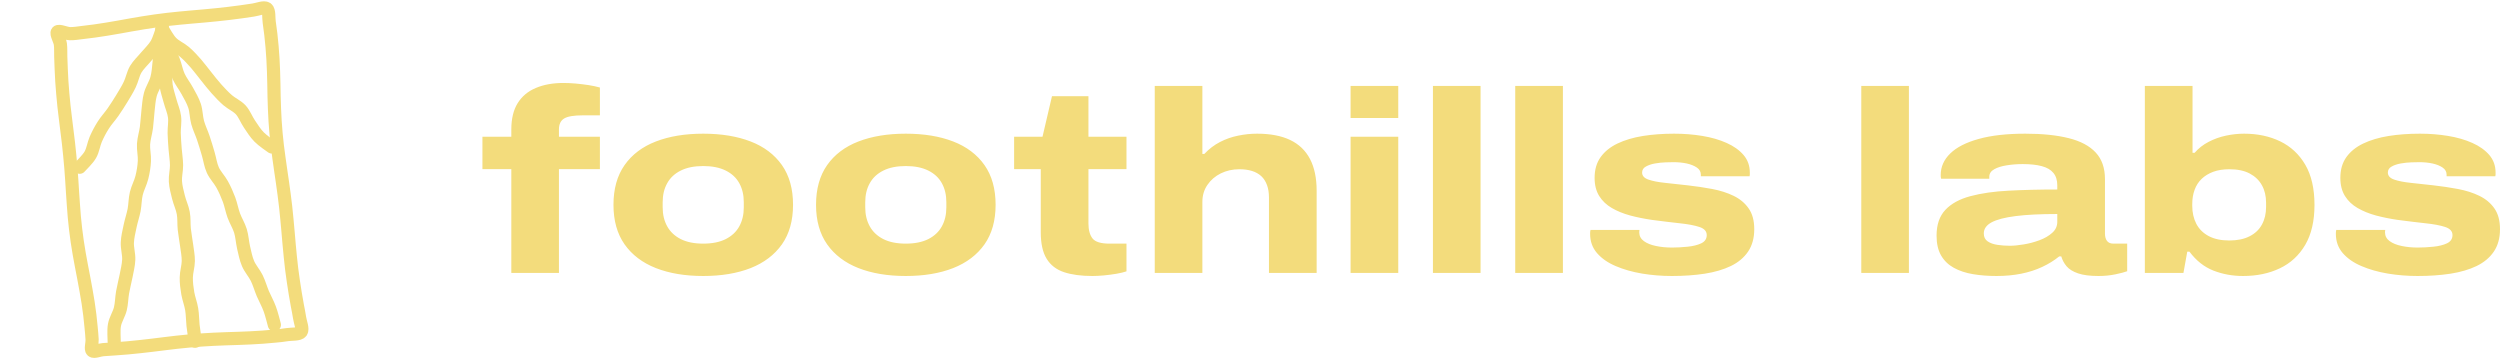
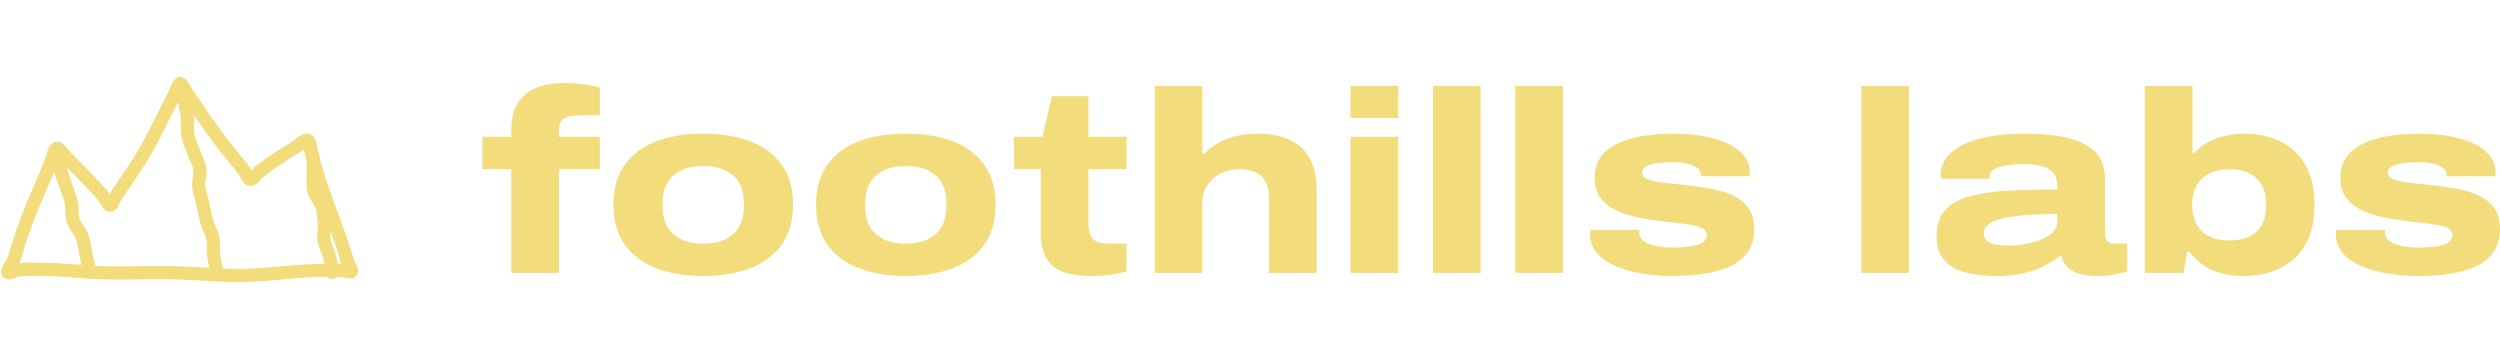
<svg xmlns="http://www.w3.org/2000/svg" viewBox="0 0 445.66 64" width="445.66" height="64" role="img" aria-label="Foothills Labs">
  <g transform="translate(0 0)">
    <g fill="none" stroke="#F3DC7C" stroke-width="2.35" stroke-linecap="round" stroke-linejoin="round">
-       <path d="M 10.23 5.69 C 10.52 5.38 11.73 5.98 12.47 6 C 13.21 6.02 13.93 5.88 14.66 5.8 C 15.38 5.72 16.11 5.63 16.84 5.53 C 17.56 5.43 18.28 5.32 19.01 5.2 C 19.73 5.08 20.45 4.95 21.18 4.83 C 21.9 4.7 22.62 4.57 23.34 4.44 C 24.06 4.32 24.79 4.19 25.51 4.07 C 26.23 3.96 26.96 3.85 27.68 3.74 C 28.41 3.64 29.13 3.55 29.86 3.46 C 30.59 3.38 31.32 3.3 32.04 3.23 C 32.77 3.16 33.5 3.09 34.23 3.03 C 34.96 2.96 35.69 2.9 36.42 2.84 C 37.15 2.77 37.87 2.7 38.6 2.63 C 39.33 2.55 40.06 2.47 40.78 2.39 C 41.51 2.3 42.24 2.21 42.96 2.11 C 43.69 2.01 44.37 1.89 45.14 1.79 C 45.9 1.69 47.08 1.18 47.55 1.53 C 48.03 1.89 47.87 3.18 47.99 3.94 C 48.11 4.71 48.19 5.4 48.28 6.13 C 48.36 6.86 48.44 7.6 48.5 8.33 C 48.57 9.06 48.62 9.8 48.66 10.53 C 48.71 11.27 48.74 12.01 48.76 12.74 C 48.79 13.48 48.8 14.22 48.82 14.96 C 48.84 15.69 48.85 16.43 48.86 17.17 C 48.88 17.91 48.9 18.65 48.93 19.38 C 48.96 20.12 48.99 20.86 49.04 21.59 C 49.08 22.33 49.14 23.06 49.21 23.8 C 49.27 24.53 49.35 25.26 49.44 25.99 C 49.53 26.72 49.63 27.45 49.73 28.18 C 49.83 28.91 49.94 29.64 50.04 30.37 C 50.15 31.1 50.26 31.83 50.36 32.56 C 50.47 33.28 50.57 34.01 50.66 34.74 C 50.76 35.47 50.85 36.2 50.93 36.94 C 51.01 37.67 51.08 38.4 51.15 39.13 C 51.22 39.87 51.29 40.6 51.35 41.33 C 51.42 42.06 51.47 42.8 51.54 43.53 C 51.61 44.27 51.67 45 51.75 45.73 C 51.82 46.46 51.9 47.19 51.99 47.92 C 52.08 48.66 52.18 49.39 52.29 50.11 C 52.39 50.84 52.51 51.57 52.63 52.3 C 52.75 53.03 52.89 53.75 53.01 54.48 C 53.14 55.2 53.3 55.88 53.41 56.66 C 53.52 57.44 54.05 58.66 53.69 59.16 C 53.32 59.66 51.99 59.53 51.22 59.65 C 50.44 59.78 49.77 59.84 49.04 59.91 C 48.31 59.99 47.58 60.05 46.85 60.1 C 46.12 60.16 45.39 60.19 44.66 60.23 C 43.93 60.27 43.19 60.29 42.46 60.32 C 41.73 60.34 40.99 60.36 40.26 60.39 C 39.53 60.42 38.79 60.44 38.06 60.48 C 37.33 60.52 36.6 60.56 35.87 60.61 C 35.14 60.66 34.41 60.72 33.68 60.79 C 32.95 60.85 32.22 60.93 31.5 61.01 C 30.77 61.09 30.04 61.18 29.32 61.27 C 28.59 61.36 27.86 61.45 27.14 61.54 C 26.41 61.62 25.68 61.71 24.96 61.79 C 24.23 61.86 23.5 61.94 22.77 62.01 C 22.04 62.07 21.31 62.13 20.58 62.18 C 19.85 62.24 19.08 62.27 18.39 62.33 C 17.7 62.38 16.77 62.82 16.44 62.53 C 16.11 62.23 16.45 61.24 16.42 60.54 C 16.39 59.85 16.31 59.08 16.24 58.34 C 16.17 57.61 16.1 56.88 16.01 56.15 C 15.92 55.42 15.82 54.69 15.71 53.96 C 15.6 53.23 15.47 52.5 15.34 51.78 C 15.22 51.05 15.08 50.33 14.94 49.6 C 14.8 48.87 14.66 48.15 14.52 47.42 C 14.39 46.7 14.25 45.97 14.12 45.24 C 14 44.52 13.88 43.79 13.77 43.06 C 13.66 42.33 13.57 41.6 13.48 40.87 C 13.39 40.14 13.32 39.41 13.25 38.68 C 13.19 37.94 13.13 37.21 13.08 36.47 C 13.02 35.74 12.98 35 12.93 34.27 C 12.88 33.53 12.84 32.8 12.79 32.06 C 12.74 31.33 12.69 30.59 12.63 29.86 C 12.57 29.13 12.5 28.39 12.43 27.66 C 12.36 26.93 12.28 26.2 12.2 25.47 C 12.11 24.73 12.02 24 11.93 23.27 C 11.84 22.54 11.75 21.81 11.66 21.08 C 11.57 20.35 11.48 19.62 11.4 18.89 C 11.33 18.16 11.25 17.42 11.19 16.69 C 11.12 15.96 11.07 15.22 11.02 14.49 C 10.97 13.75 10.94 13.02 10.91 12.28 C 10.87 11.54 10.85 10.81 10.83 10.07 C 10.8 9.33 10.86 8.59 10.76 7.85 C 10.66 7.13 9.95 6 10.23 5.69 Z" />
-       <path d="M 28.79 3.74 C 28.82 4.22 28.95 5.65 29.01 6.6 C 29.06 7.56 29.03 8.52 29.12 9.48 C 29.2 10.43 29.45 11.37 29.54 12.32 C 29.62 13.27 29.48 14.25 29.61 15.2 C 29.74 16.15 30.07 17.07 30.32 18.01 C 30.57 18.95 30.99 19.86 31.11 20.81 C 31.24 21.76 31.03 22.75 31.05 23.71 C 31.07 24.67 31.15 25.62 31.22 26.57 C 31.29 27.53 31.46 28.47 31.47 29.44 C 31.48 30.4 31.21 31.39 31.27 32.34 C 31.33 33.3 31.59 34.23 31.82 35.17 C 32.05 36.11 32.5 37.02 32.67 37.97 C 32.85 38.91 32.75 39.88 32.85 40.83 C 32.95 41.79 33.14 42.73 33.26 43.68 C 33.38 44.63 33.58 45.57 33.57 46.53 C 33.56 47.49 33.22 48.49 33.21 49.46 C 33.19 50.42 33.32 51.37 33.48 52.31 C 33.65 53.26 34.02 54.18 34.17 55.13 C 34.33 56.07 34.31 57.04 34.41 57.99 C 34.52 58.94 34.73 60.36 34.79 60.83" />
-       <path d="M 28.94 5.17 C 28.76 5.62 28.37 7.06 27.89 7.88 C 27.4 8.71 26.66 9.38 26.04 10.12 C 25.42 10.87 24.68 11.54 24.19 12.36 C 23.71 13.19 23.55 14.21 23.13 15.07 C 22.72 15.94 22.2 16.75 21.71 17.57 C 21.21 18.39 20.7 19.19 20.15 19.98 C 19.6 20.77 18.93 21.48 18.42 22.29 C 17.9 23.1 17.46 23.94 17.07 24.83 C 16.69 25.71 16.58 26.76 16.1 27.59 C 15.63 28.42 14.52 29.44 14.21 29.81" />
-       <path d="M 28.94 5.17 C 29.21 5.57 29.89 6.89 30.56 7.58 C 31.23 8.27 32.21 8.66 32.94 9.29 C 33.67 9.92 34.31 10.63 34.94 11.34 C 35.57 12.06 36.13 12.85 36.74 13.59 C 37.34 14.34 37.92 15.1 38.56 15.81 C 39.2 16.53 39.86 17.23 40.58 17.86 C 41.31 18.49 42.28 18.89 42.93 19.6 C 43.57 20.31 43.91 21.29 44.46 22.1 C 45 22.9 45.51 23.73 46.18 24.41 C 46.85 25.1 48.08 25.91 48.47 26.2" />
-       <path d="M 28.94 5.17 C 28.87 5.66 28.65 7.13 28.56 8.11 C 28.46 9.1 28.47 10.1 28.37 11.09 C 28.27 12.07 28.21 13.06 27.95 14.02 C 27.69 14.99 27.06 15.89 26.8 16.85 C 26.54 17.81 26.5 18.81 26.38 19.79 C 26.27 20.77 26.23 21.77 26.1 22.75 C 25.97 23.73 25.65 24.68 25.59 25.67 C 25.53 26.67 25.79 27.71 25.74 28.7 C 25.69 29.69 25.53 30.67 25.29 31.63 C 25.05 32.6 24.53 33.52 24.3 34.49 C 24.07 35.45 24.09 36.45 23.91 37.43 C 23.72 38.4 23.39 39.35 23.19 40.32 C 22.99 41.29 22.74 42.25 22.7 43.25 C 22.66 44.24 22.99 45.3 22.95 46.29 C 22.91 47.28 22.65 48.25 22.47 49.22 C 22.28 50.19 22.02 51.15 21.85 52.13 C 21.68 53.1 21.69 54.1 21.45 55.07 C 21.21 56.03 20.59 56.94 20.41 57.91 C 20.22 58.88 20.37 60.41 20.36 60.91" />
-       <path d="M 28.94 5.17 C 29.06 5.65 29.33 7.13 29.66 8.07 C 29.99 9 30.55 9.85 30.91 10.77 C 31.27 11.69 31.42 12.69 31.83 13.59 C 32.24 14.5 32.9 15.31 33.37 16.18 C 33.85 17.06 34.37 17.92 34.68 18.86 C 34.99 19.8 34.97 20.87 35.23 21.83 C 35.49 22.79 35.94 23.67 36.25 24.61 C 36.57 25.55 36.85 26.51 37.13 27.46 C 37.41 28.41 37.53 29.42 37.94 30.32 C 38.35 31.23 39.12 31.99 39.6 32.87 C 40.08 33.74 40.48 34.65 40.83 35.58 C 41.17 36.5 41.34 37.5 41.68 38.43 C 42.02 39.36 42.57 40.21 42.86 41.15 C 43.15 42.1 43.2 43.14 43.42 44.12 C 43.65 45.09 43.83 46.08 44.22 46.99 C 44.61 47.9 45.33 48.68 45.77 49.57 C 46.21 50.47 46.47 51.43 46.85 52.34 C 47.24 53.25 47.74 54.12 48.08 55.05 C 48.43 55.98 48.77 57.43 48.91 57.91" />
+       <path d="M 1.37 48.57 C 1.17 48.3 2.11 47.17 2.4 46.44 C 2.69 45.7 2.87 44.92 3.11 44.17 C 3.35 43.42 3.59 42.66 3.84 41.92 C 4.1 41.17 4.36 40.43 4.64 39.69 C 4.91 38.95 5.19 38.21 5.49 37.48 C 5.78 36.75 6.09 36.02 6.39 35.29 C 6.7 34.57 7.01 33.84 7.32 33.12 C 7.63 32.39 7.94 31.67 8.25 30.94 C 8.55 30.21 8.83 29.5 9.15 28.75 C 9.46 28 9.66 26.55 10.12 26.45 C 10.58 26.35 11.33 27.6 11.9 28.16 C 12.47 28.72 13 29.26 13.55 29.82 C 14.1 30.37 14.65 30.92 15.19 31.48 C 15.73 32.03 16.27 32.59 16.79 33.16 C 17.32 33.74 17.88 34.33 18.35 34.9 C 18.83 35.47 19.25 36.62 19.64 36.6 C 20.04 36.59 20.33 35.43 20.73 34.82 C 21.13 34.21 21.6 33.55 22.04 32.92 C 22.47 32.29 22.91 31.66 23.34 31.02 C 23.76 30.38 24.18 29.74 24.59 29.09 C 25 28.45 25.4 27.79 25.79 27.13 C 26.17 26.47 26.55 25.8 26.91 25.13 C 27.27 24.46 27.63 23.78 27.97 23.09 C 28.32 22.41 28.66 21.72 29 21.04 C 29.34 20.35 29.68 19.66 30.02 18.98 C 30.36 18.29 30.71 17.61 31.06 16.93 C 31.41 16.26 31.72 14.94 32.12 14.92 C 32.52 14.91 33.03 16.21 33.48 16.86 C 33.94 17.51 34.39 18.17 34.84 18.83 C 35.3 19.48 35.74 20.14 36.2 20.8 C 36.65 21.45 37.11 22.11 37.57 22.76 C 38.04 23.4 38.51 24.05 38.99 24.69 C 39.46 25.32 39.95 25.96 40.44 26.59 C 40.94 27.22 41.44 27.84 41.94 28.46 C 42.44 29.08 43 29.73 43.45 30.32 C 43.9 30.91 44.16 31.96 44.63 32 C 45.1 32.04 45.67 31.03 46.29 30.54 C 46.91 30.06 47.64 29.55 48.33 29.07 C 49.02 28.59 49.72 28.12 50.43 27.67 C 51.13 27.21 51.82 26.77 52.56 26.32 C 53.3 25.87 54.36 24.82 54.85 24.98 C 55.35 25.14 55.32 26.53 55.53 27.28 C 55.74 28.02 55.91 28.73 56.12 29.46 C 56.32 30.18 56.53 30.9 56.76 31.62 C 56.98 32.33 57.22 33.05 57.46 33.76 C 57.71 34.47 57.96 35.17 58.22 35.88 C 58.48 36.58 58.75 37.29 59.01 37.99 C 59.27 38.69 59.53 39.4 59.79 40.1 C 60.04 40.81 60.3 41.52 60.54 42.23 C 60.78 42.94 61.02 43.65 61.25 44.36 C 61.48 45.08 61.7 45.84 61.92 46.51 C 62.15 47.19 62.83 48.12 62.62 48.4 C 62.41 48.68 61.36 48.23 60.67 48.19 C 59.98 48.16 59.21 48.16 58.48 48.17 C 57.74 48.17 57.01 48.18 56.28 48.21 C 55.55 48.23 54.81 48.27 54.08 48.32 C 53.35 48.36 52.62 48.43 51.89 48.49 C 51.15 48.55 50.42 48.62 49.69 48.69 C 48.96 48.75 48.23 48.82 47.49 48.88 C 46.76 48.94 46.03 48.99 45.3 49.03 C 44.56 49.06 43.83 49.09 43.1 49.1 C 42.37 49.11 41.64 49.1 40.9 49.09 C 40.17 49.07 39.44 49.04 38.71 49.01 C 37.98 48.98 37.24 48.93 36.51 48.89 C 35.78 48.85 35.05 48.8 34.31 48.76 C 33.58 48.72 32.85 48.68 32.12 48.66 C 31.39 48.63 30.65 48.61 29.92 48.6 C 29.19 48.59 28.46 48.59 27.73 48.59 C 26.99 48.6 26.26 48.61 25.53 48.62 C 24.8 48.63 24.06 48.65 23.33 48.65 C 22.6 48.66 21.87 48.67 21.14 48.66 C 20.4 48.66 19.67 48.65 18.94 48.63 C 18.21 48.61 17.48 48.57 16.74 48.54 C 16.01 48.5 15.28 48.45 14.55 48.4 C 13.81 48.35 13.08 48.29 12.35 48.24 C 11.62 48.19 10.89 48.14 10.15 48.1 C 9.42 48.06 8.69 48.03 7.96 48.01 C 7.23 48 6.49 47.99 5.76 48 C 5.03 48.01 4.3 47.98 3.56 48.07 C 2.83 48.17 1.56 48.84 1.37 48.57 Z" />
+       <path d="M 10.15 26.61 C 10.24 27.14 10.43 28.77 10.68 29.83 C 10.93 30.88 11.33 31.89 11.67 32.93 C 12 33.96 12.47 34.95 12.69 36.01 C 12.92 37.07 12.71 38.25 13.04 39.28 C 13.36 40.32 14.26 41.19 14.65 42.21 C 15.03 43.23 15.11 44.33 15.34 45.39 C 15.56 46.45 15.9 48.04 16.01 48.57" />
+       <path d="M 32.12 14.89 C 32.24 15.4 32.65 16.91 32.86 17.93 C 33.07 18.94 33.29 19.96 33.4 21 C 33.5 22.04 33.31 23.13 33.51 24.16 C 33.69 25.18 34.18 26.14 34.53 27.13 C 34.89 28.12 35.47 29.07 35.61 30.1 C 35.76 31.13 35.34 32.28 35.43 33.32 C 35.52 34.36 35.94 35.34 36.17 36.35 C 36.4 37.37 36.54 38.4 36.83 39.4 C 37.12 40.4 37.71 41.35 37.92 42.37 C 38.13 43.39 37.96 44.48 38.09 45.51 C 38.22 46.55 38.6 48.06 38.71 48.57" />
+       <path d="M 54.81 25.14 C 54.97 25.62 55.6 27.02 55.77 27.99 C 55.94 28.97 55.79 30.01 55.82 31.02 C 55.85 32.02 55.69 33.06 55.95 34.02 C 56.2 34.99 57.06 35.84 57.38 36.79 C 57.69 37.74 57.76 38.74 57.83 39.73 C 57.89 40.73 57.61 41.8 57.76 42.78 C 57.91 43.76 58.48 44.67 58.72 45.63 C 58.96 46.6 59.13 48.08 59.21 48.57" />
    </g>
  </g>
  <g fill="#F3DC7C" transform="translate(85.51 48.65)">
    <path d="M5.64 0V-18.5H0.49V-24.27H5.64V-25.58Q5.64 -28.43 6.77 -30.26Q7.91 -32.09 10.01 -32.97Q12.11 -33.86 14.93 -33.86Q15.92 -33.86 17.1 -33.76Q18.28 -33.65 19.41 -33.48Q20.54 -33.3 21.43 -33.05V-28.09H18.4Q15.98 -28.09 15.06 -27.53Q14.13 -26.97 14.13 -25.57V-24.27H21.43V-18.5H14.13V0Z M39.85 0.55Q35.01 0.55 31.41 -0.86Q27.81 -2.28 25.83 -5.09Q23.85 -7.91 23.85 -12.14Q23.85 -16.4 25.83 -19.22Q27.81 -22.04 31.41 -23.43Q35.01 -24.82 39.85 -24.82Q44.7 -24.82 48.3 -23.43Q51.89 -22.04 53.88 -19.22Q55.86 -16.4 55.86 -12.14Q55.86 -7.91 53.88 -5.09Q51.89 -2.28 48.3 -0.86Q44.7 0.55 39.85 0.55ZM39.85 -5.22Q42.25 -5.22 43.87 -6.03Q45.48 -6.85 46.28 -8.3Q47.08 -9.76 47.08 -11.68V-12.6Q47.08 -14.55 46.28 -15.99Q45.48 -17.44 43.87 -18.24Q42.25 -19.05 39.85 -19.05Q37.45 -19.05 35.84 -18.24Q34.23 -17.44 33.43 -15.99Q32.62 -14.55 32.62 -12.6V-11.68Q32.62 -9.76 33.43 -8.3Q34.23 -6.85 35.84 -6.03Q37.45 -5.22 39.85 -5.22Z M75.96 0.55Q71.12 0.55 67.52 -0.86Q63.92 -2.28 61.94 -5.09Q59.96 -7.91 59.96 -12.14Q59.96 -16.4 61.94 -19.22Q63.92 -22.04 67.52 -23.43Q71.12 -24.82 75.96 -24.82Q80.81 -24.82 84.41 -23.43Q88 -22.04 89.99 -19.22Q91.97 -16.4 91.97 -12.14Q91.97 -7.91 89.99 -5.09Q88 -2.28 84.41 -0.86Q80.81 0.55 75.96 0.55ZM75.96 -5.22Q78.36 -5.22 79.98 -6.03Q81.59 -6.85 82.39 -8.3Q83.19 -9.76 83.19 -11.68V-12.6Q83.19 -14.55 82.39 -15.99Q81.59 -17.44 79.98 -18.24Q78.36 -19.05 75.96 -19.05Q73.56 -19.05 71.95 -18.24Q70.34 -17.44 69.54 -15.99Q68.73 -14.55 68.73 -12.6V-11.68Q68.73 -9.76 69.54 -8.3Q70.34 -6.85 71.95 -6.03Q73.56 -5.22 75.96 -5.22Z M109.24 0.55Q106.22 0.55 104.17 -0.13Q102.11 -0.82 101.07 -2.52Q100.02 -4.22 100.02 -7.26V-18.5H95.27V-24.27H100.33L102.02 -31.5H108.52V-24.27H115.3V-18.5H108.52V-8.82Q108.52 -7.07 109.25 -6.14Q109.98 -5.22 112.27 -5.22H115.3V-0.28Q114.65 -0.05 113.53 0.15Q112.4 0.34 111.24 0.45Q110.07 0.55 109.24 0.55Z M120.34 0V-33.33H128.83V-21.21H129.18Q130.44 -22.55 131.98 -23.34Q133.51 -24.13 135.21 -24.47Q136.91 -24.82 138.59 -24.82Q142.12 -24.82 144.47 -23.7Q146.82 -22.58 148.01 -20.32Q149.2 -18.05 149.2 -14.65V0H140.7V-13.47Q140.7 -14.71 140.35 -15.66Q140 -16.62 139.34 -17.24Q138.67 -17.86 137.69 -18.17Q136.71 -18.48 135.43 -18.48Q133.61 -18.48 132.11 -17.74Q130.62 -17 129.73 -15.69Q128.83 -14.38 128.83 -12.66V0Z M155.25 -27.62V-33.33H163.75V-27.62ZM155.25 0V-24.27H163.75V0Z M169.93 0V-33.33H178.42V0Z M184.6 0V-33.33H193.1V0Z M212.53 0.55Q209.81 0.55 207.21 0.12Q204.61 -0.32 202.53 -1.21Q200.44 -2.09 199.19 -3.52Q197.95 -4.95 197.95 -6.96Q197.95 -7.14 197.96 -7.31Q197.97 -7.48 198.02 -7.66H206.75Q206.73 -7.54 206.72 -7.42Q206.71 -7.29 206.71 -7.2Q206.73 -6.25 207.55 -5.66Q208.36 -5.07 209.69 -4.8Q211.01 -4.52 212.55 -4.52Q213.87 -4.52 215.32 -4.67Q216.76 -4.81 217.75 -5.27Q218.74 -5.74 218.74 -6.74Q218.74 -7.76 217.43 -8.19Q216.13 -8.62 213.92 -8.85Q211.72 -9.09 208.98 -9.45Q206.92 -9.75 205.08 -10.24Q203.25 -10.74 201.82 -11.57Q200.39 -12.4 199.57 -13.71Q198.75 -15.03 198.75 -16.94Q198.75 -19.15 199.83 -20.65Q200.91 -22.15 202.84 -23.07Q204.77 -23.99 207.35 -24.41Q209.93 -24.82 212.92 -24.82Q215.54 -24.82 217.96 -24.42Q220.38 -24.02 222.28 -23.17Q224.19 -22.32 225.31 -21.01Q226.42 -19.7 226.42 -17.89Q226.42 -17.73 226.42 -17.55Q226.42 -17.36 226.38 -17.23H217.69V-17.51Q217.69 -18.3 216.98 -18.78Q216.26 -19.27 215.16 -19.51Q214.06 -19.74 212.83 -19.74Q212.35 -19.74 211.42 -19.71Q210.49 -19.68 209.52 -19.51Q208.56 -19.34 207.89 -18.96Q207.22 -18.59 207.22 -17.89Q207.22 -17.02 208.36 -16.63Q209.49 -16.24 211.34 -16.05Q213.19 -15.86 215.36 -15.61Q217.58 -15.36 219.71 -14.96Q221.84 -14.56 223.53 -13.74Q225.22 -12.92 226.21 -11.5Q227.21 -10.08 227.21 -7.8Q227.21 -5.42 226.11 -3.8Q225.02 -2.19 223.04 -1.23Q221.07 -0.28 218.38 0.14Q215.7 0.55 212.53 0.55Z M246.29 0V-33.33H254.78V0Z M270.39 0.55Q268.13 0.55 266.18 0.22Q264.23 -0.11 262.77 -0.92Q261.32 -1.72 260.51 -3.12Q259.71 -4.51 259.71 -6.65Q259.71 -9.57 261.28 -11.24Q262.85 -12.91 265.74 -13.68Q268.64 -14.46 272.57 -14.66Q276.5 -14.87 281.23 -14.87V-15.61Q281.23 -17 280.53 -17.83Q279.84 -18.67 278.47 -19.03Q277.11 -19.4 275.06 -19.4Q273.59 -19.4 272.23 -19.18Q270.86 -18.97 269.99 -18.48Q269.11 -17.99 269.11 -17.14V-16.79H260.52Q260.47 -16.97 260.46 -17.12Q260.45 -17.26 260.45 -17.47Q260.45 -19.63 262.15 -21.29Q263.85 -22.95 267.21 -23.88Q270.57 -24.82 275.52 -24.82Q280.09 -24.82 283.27 -24.02Q286.44 -23.23 288.08 -21.46Q289.73 -19.69 289.73 -16.71V-7.01Q289.73 -6.21 290.08 -5.72Q290.44 -5.22 291.24 -5.22H293.69V-0.3Q293.03 -0.05 291.61 0.25Q290.19 0.55 288.57 0.55Q286.29 0.55 284.93 0.08Q283.56 -0.39 282.89 -1.18Q282.22 -1.98 281.94 -2.94H281.57Q280.26 -1.87 278.55 -1.07Q276.85 -0.27 274.8 0.14Q272.76 0.55 270.39 0.55ZM272.78 -4.84Q273.82 -4.84 275.24 -5.08Q276.66 -5.31 278.04 -5.82Q279.42 -6.33 280.32 -7.14Q281.23 -7.94 281.23 -9.11V-10.5Q276.7 -10.5 273.8 -10.13Q270.89 -9.76 269.51 -9.01Q268.13 -8.26 268.13 -7.04Q268.13 -6.1 268.81 -5.63Q269.49 -5.16 270.57 -5Q271.64 -4.84 272.78 -4.84Z M314.34 0.55Q311.54 0.55 309.07 -0.41Q306.59 -1.38 304.79 -3.79H304.4L303.72 0H296.84V-33.33H305.34V-21.41H305.71Q306.75 -22.61 308.2 -23.36Q309.65 -24.12 311.3 -24.47Q312.94 -24.82 314.53 -24.82Q318.14 -24.82 320.97 -23.45Q323.8 -22.08 325.44 -19.28Q327.08 -16.47 327.08 -12.12Q327.08 -7.82 325.43 -5Q323.77 -2.18 320.9 -0.82Q318.03 0.55 314.34 0.55ZM311.88 -5.78Q314.05 -5.78 315.51 -6.53Q316.98 -7.27 317.71 -8.62Q318.45 -9.97 318.45 -11.75V-12.52Q318.45 -14.3 317.71 -15.62Q316.98 -16.95 315.53 -17.72Q314.09 -18.48 311.92 -18.48Q310.27 -18.48 309.04 -18.03Q307.8 -17.57 306.96 -16.76Q306.12 -15.95 305.71 -14.81Q305.29 -13.68 305.29 -12.28V-11.96Q305.29 -10.14 306.02 -8.74Q306.76 -7.34 308.23 -6.56Q309.71 -5.78 311.88 -5.78Z M345.47 0.55Q342.75 0.55 340.15 0.12Q337.55 -0.32 335.47 -1.21Q333.38 -2.09 332.13 -3.52Q330.89 -4.95 330.89 -6.96Q330.89 -7.14 330.9 -7.31Q330.91 -7.48 330.96 -7.66H339.69Q339.67 -7.54 339.66 -7.42Q339.65 -7.29 339.65 -7.2Q339.67 -6.25 340.49 -5.66Q341.3 -5.07 342.63 -4.8Q343.95 -4.52 345.49 -4.52Q346.81 -4.52 348.26 -4.67Q349.7 -4.81 350.69 -5.27Q351.68 -5.74 351.68 -6.74Q351.68 -7.76 350.37 -8.19Q349.07 -8.62 346.86 -8.85Q344.66 -9.09 341.92 -9.45Q339.86 -9.75 338.02 -10.24Q336.19 -10.74 334.76 -11.57Q333.33 -12.4 332.51 -13.71Q331.69 -15.03 331.69 -16.94Q331.69 -19.15 332.77 -20.65Q333.85 -22.15 335.78 -23.07Q337.71 -23.99 340.29 -24.41Q342.87 -24.82 345.86 -24.82Q348.48 -24.82 350.9 -24.42Q353.32 -24.02 355.22 -23.17Q357.13 -22.32 358.25 -21.01Q359.36 -19.7 359.36 -17.89Q359.36 -17.73 359.36 -17.55Q359.36 -17.36 359.32 -17.23H350.63V-17.51Q350.63 -18.3 349.92 -18.78Q349.2 -19.27 348.1 -19.51Q347 -19.74 345.77 -19.74Q345.29 -19.74 344.36 -19.71Q343.43 -19.68 342.46 -19.51Q341.5 -19.34 340.83 -18.96Q340.16 -18.59 340.16 -17.89Q340.16 -17.02 341.3 -16.63Q342.43 -16.24 344.28 -16.05Q346.13 -15.86 348.3 -15.61Q350.52 -15.36 352.65 -14.96Q354.78 -14.56 356.47 -13.74Q358.16 -12.92 359.15 -11.5Q360.15 -10.08 360.15 -7.8Q360.15 -5.42 359.05 -3.8Q357.96 -2.19 355.98 -1.23Q354.01 -0.28 351.32 0.14Q348.64 0.55 345.47 0.55Z" />
  </g>
</svg>
